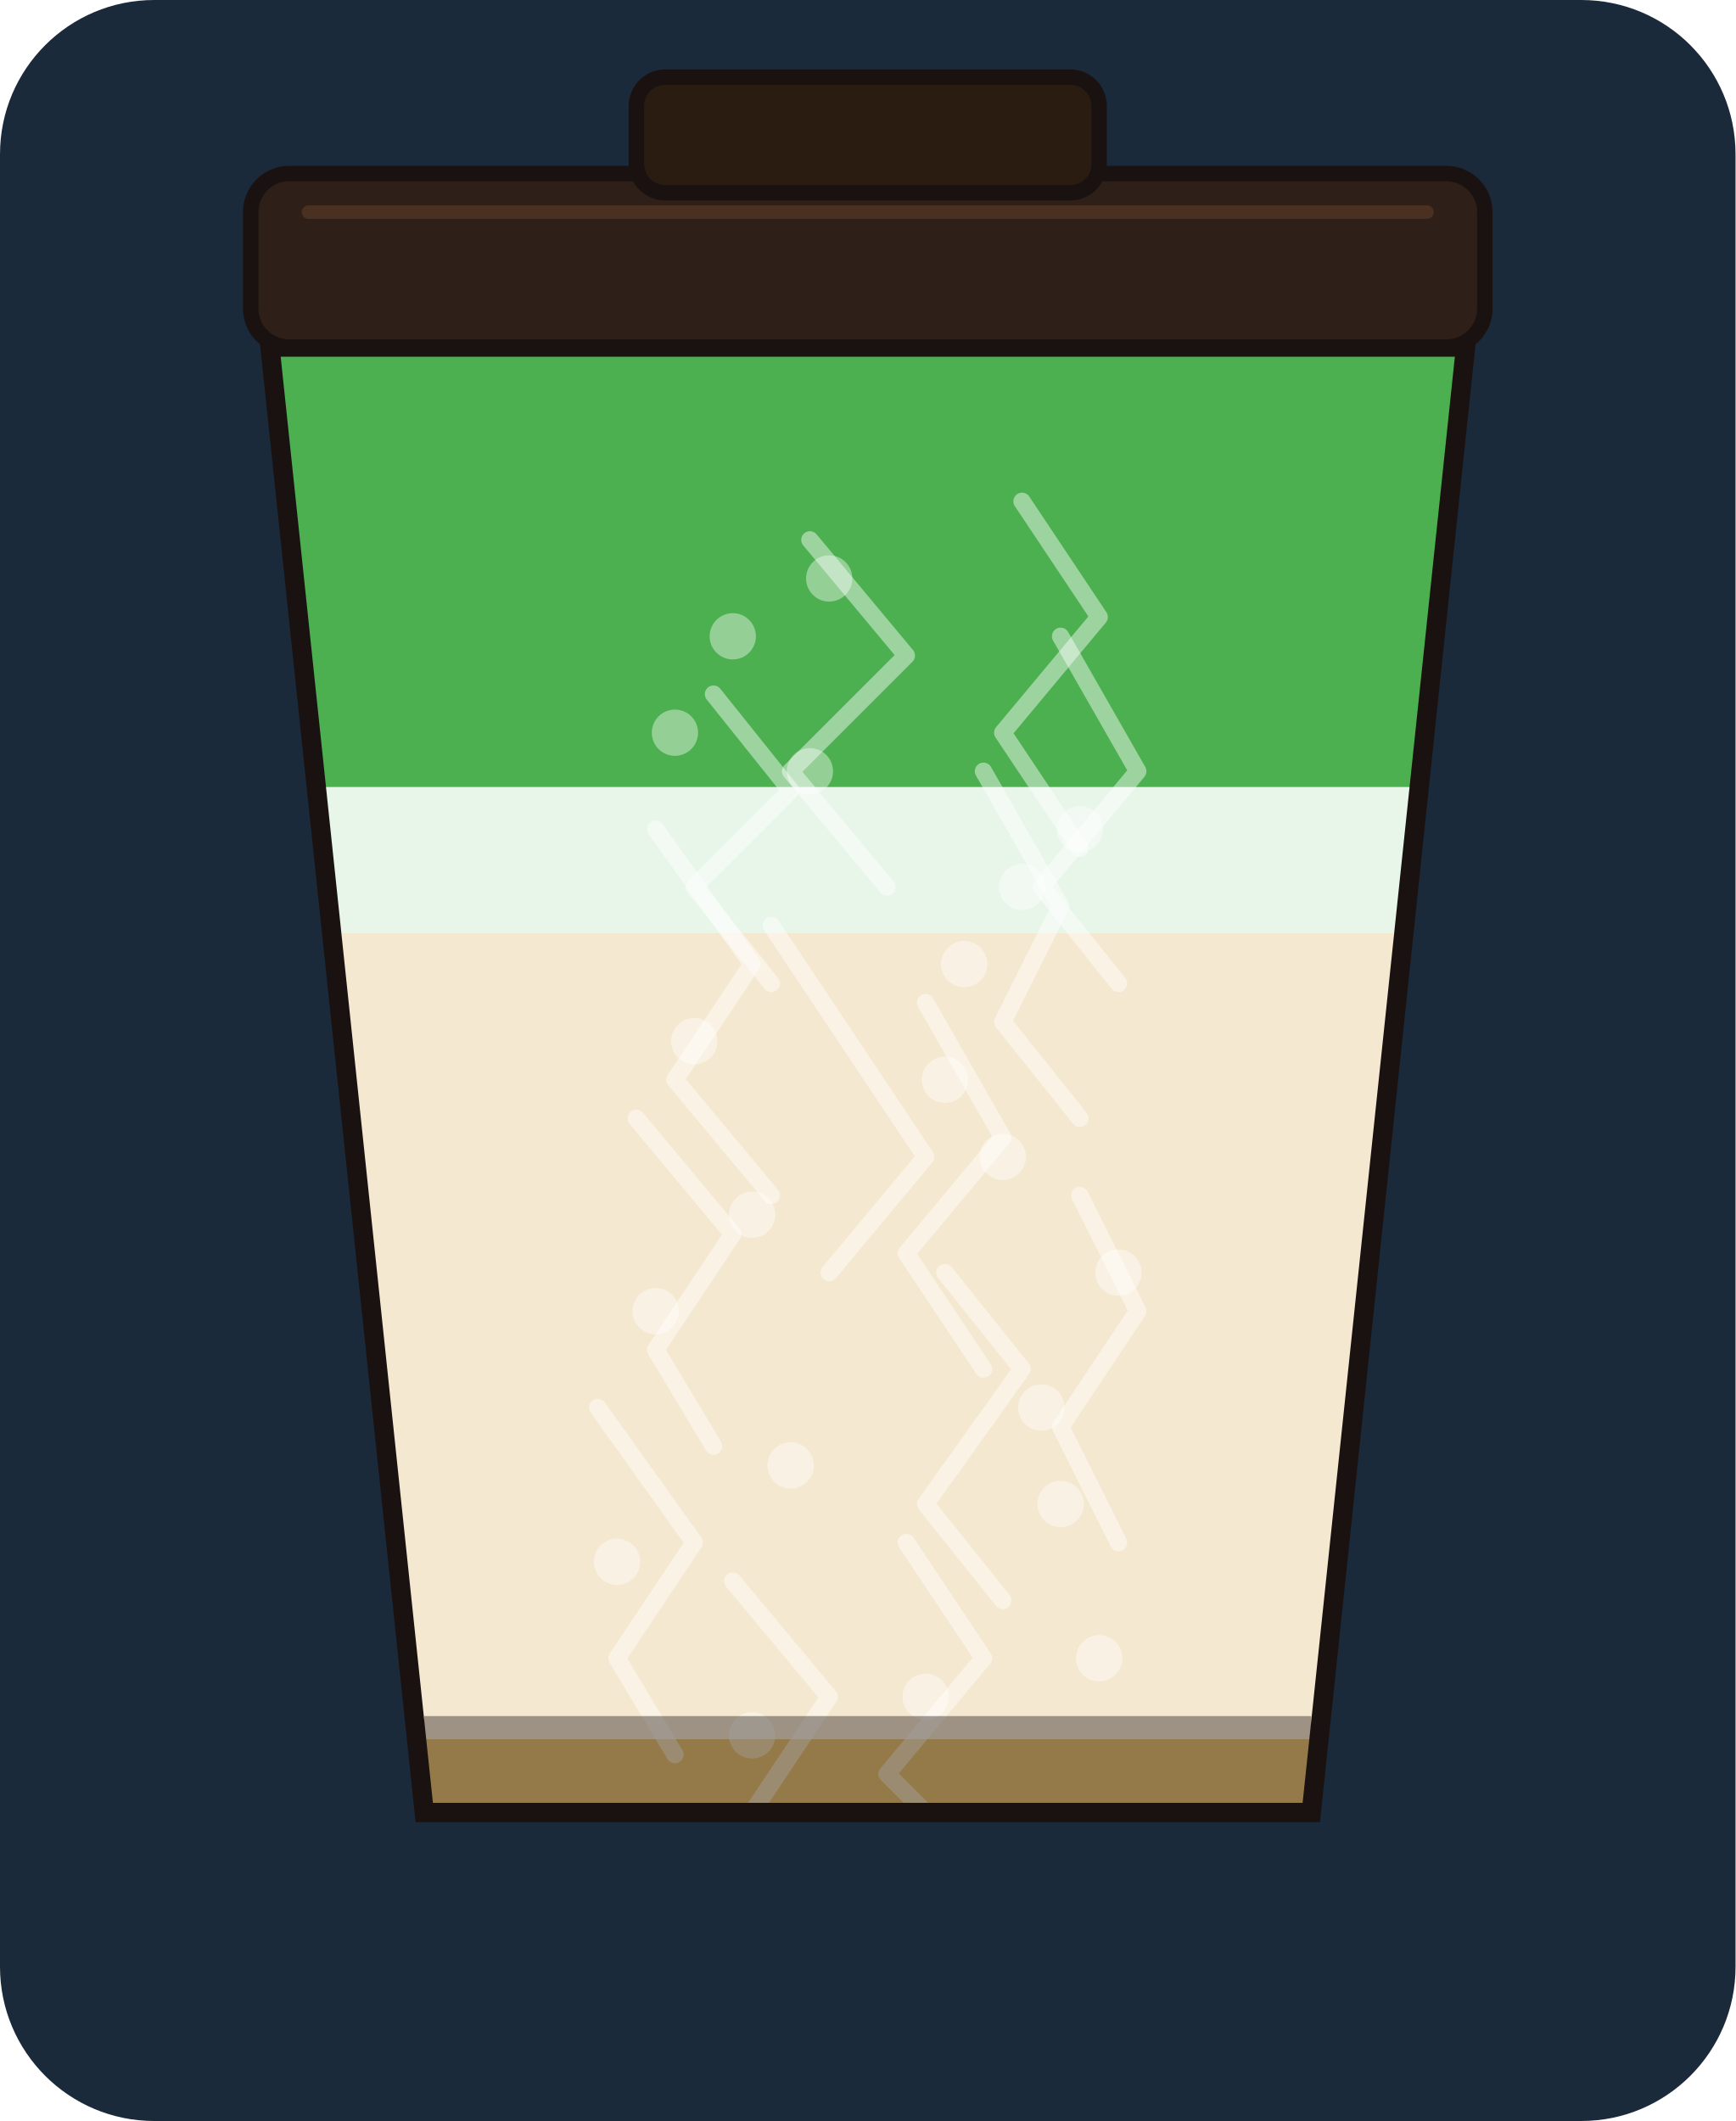
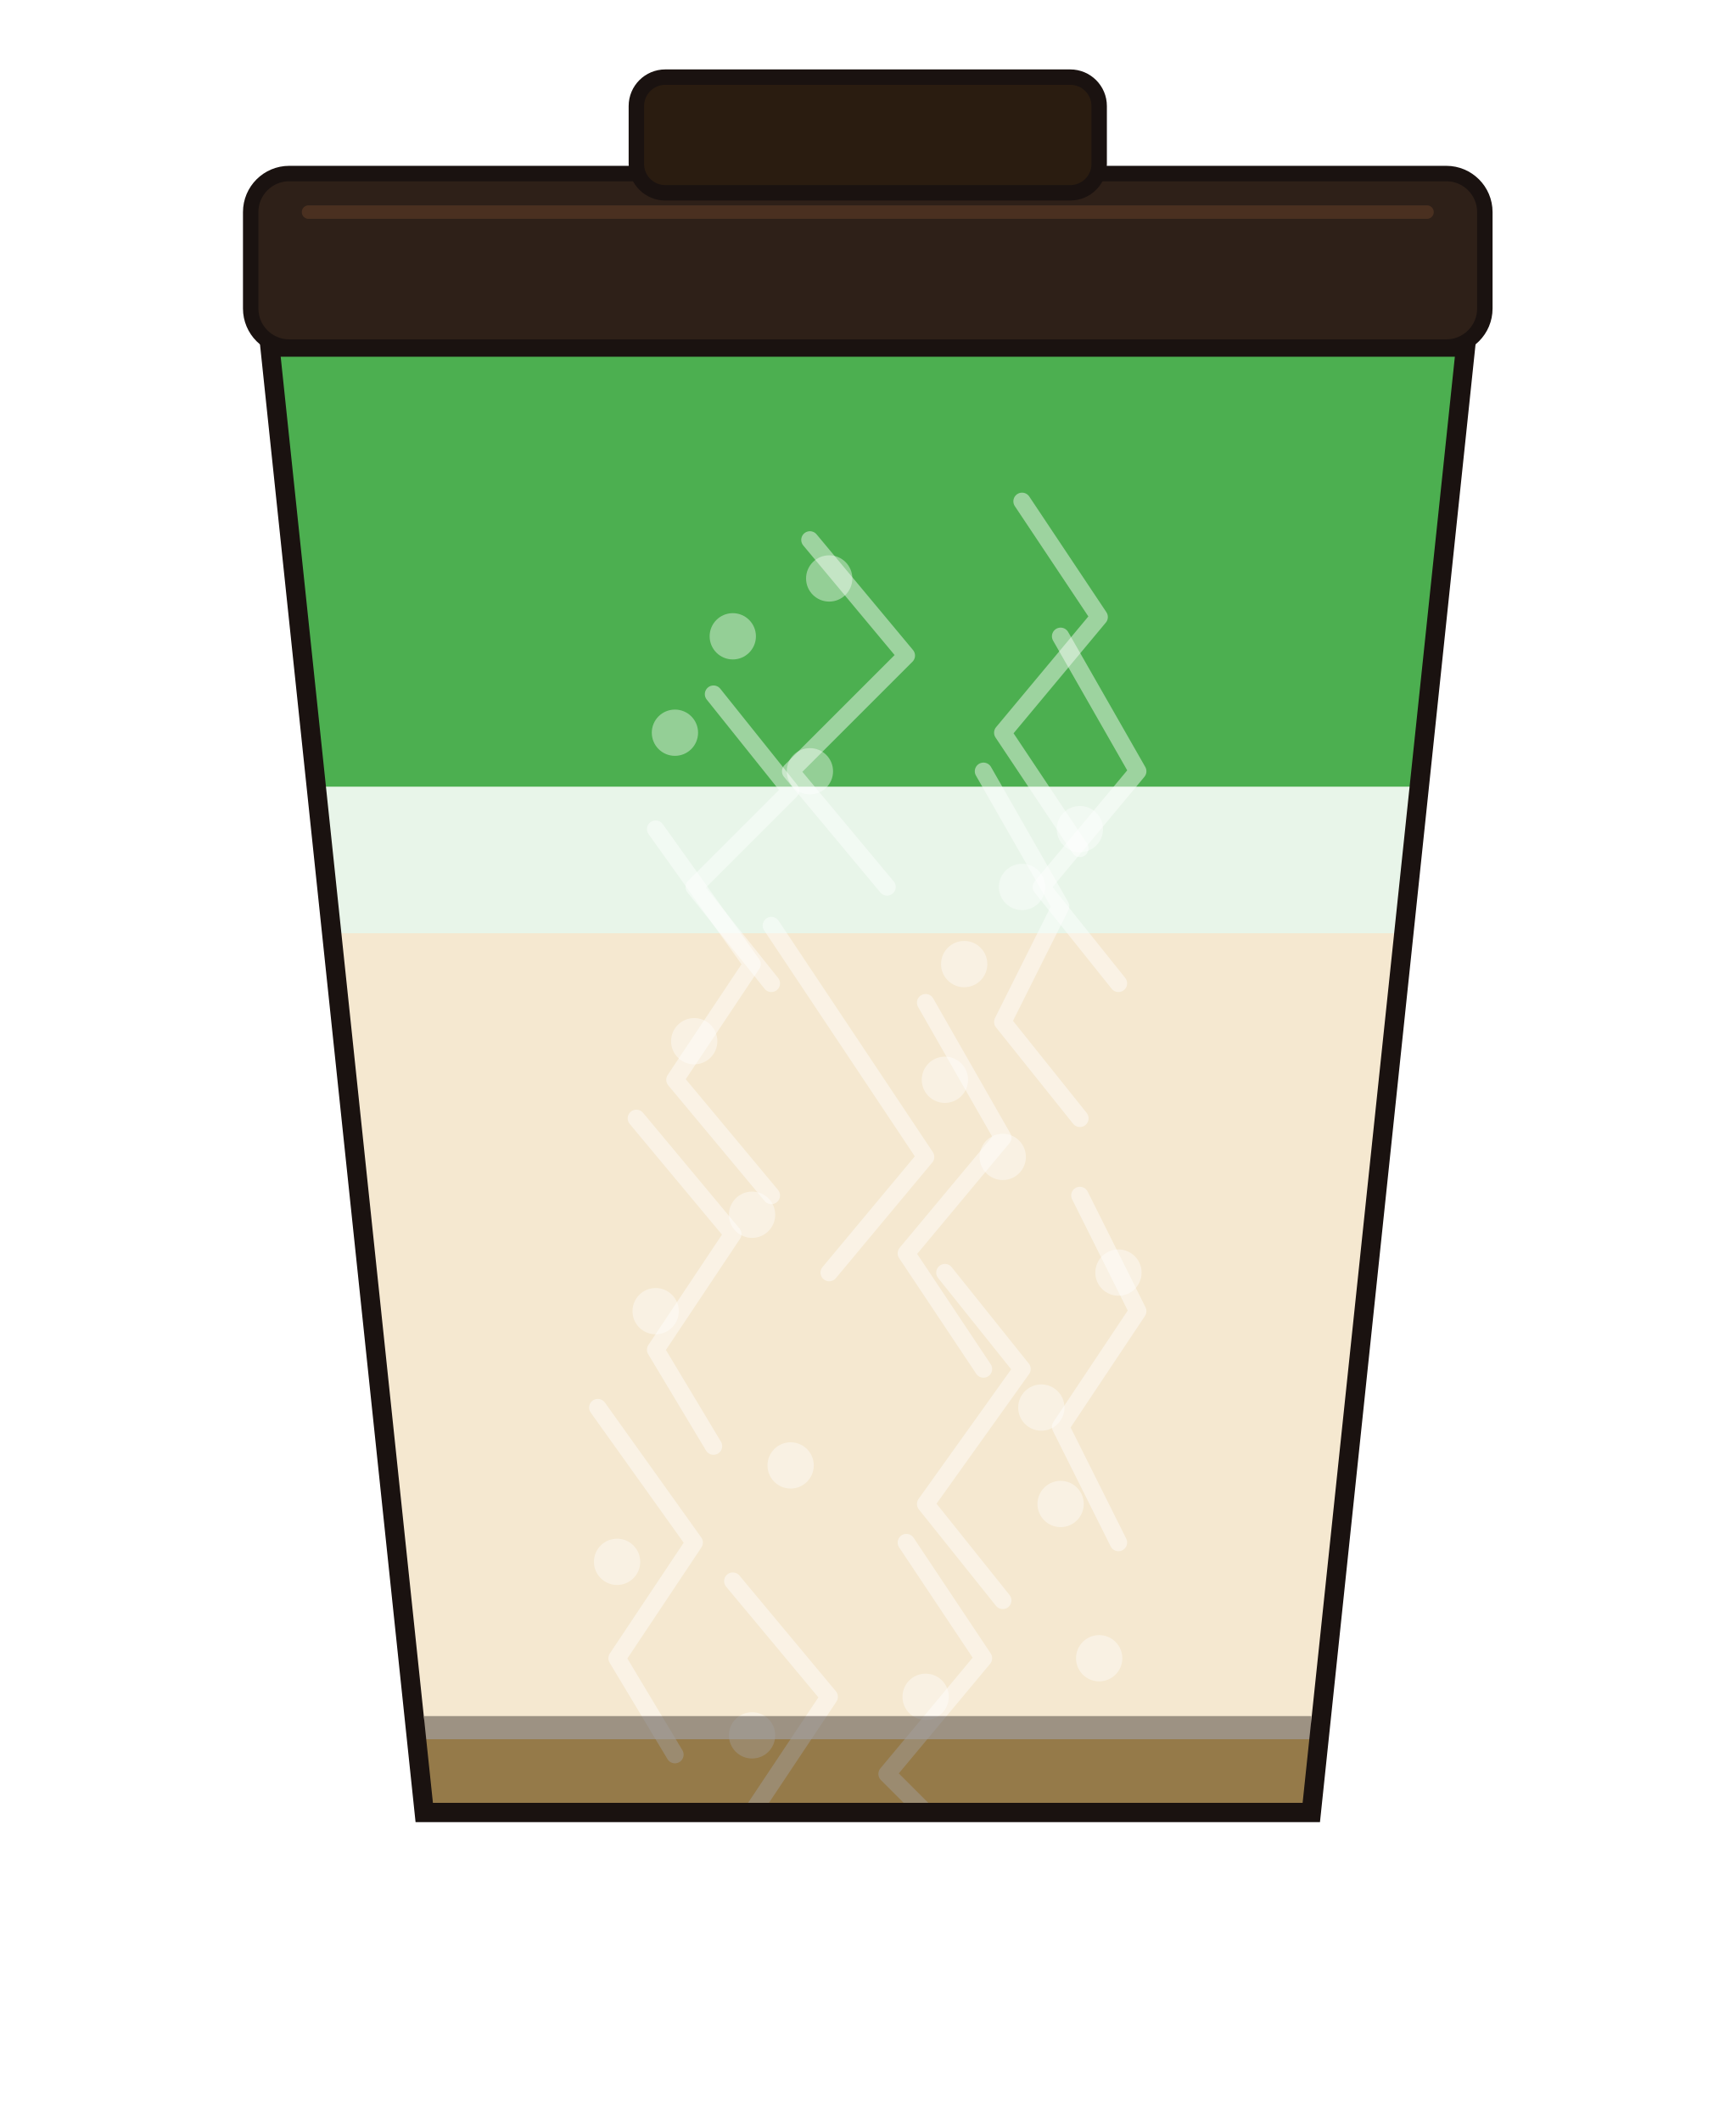
<svg xmlns="http://www.w3.org/2000/svg" width="90" height="110" viewBox="0 0 90 110">
-   <rect width="90" height="110" fill="#1a2a3a" rx="8" />
  <defs>
    <clipPath id="c_frozen_yogurt_matcha">
      <path d="M14,18 L76,18 L68,94 L22,94 Z" />
    </clipPath>
  </defs>
  <polygon points="21.6,90.2 68.4,90.2 68.0,94.0 22.0,94.0" fill="#E8C070" clip-path="url(#c_frozen_yogurt_matcha)" />
  <polygon points="17.2,48.4 72.8,48.4 68.4,90.2 21.6,90.2" fill="#F5E8D0" clip-path="url(#c_frozen_yogurt_matcha)" />
  <polygon points="16.4,40.8 73.6,40.8 72.8,48.4 17.2,48.4" fill="#E8F5E9" clip-path="url(#c_frozen_yogurt_matcha)" />
  <polygon points="14.0,18.0 76.0,18.0 73.6,40.8 16.4,40.8" fill="#4CAF50" clip-path="url(#c_frozen_yogurt_matcha)" />
  <polyline points="37.0,36.0 41.0,41.0 36.0,46.0 40.0,51.0" fill="none" stroke="rgba(255,255,255,0.45)" stroke-width="0.9" stroke-linecap="round" stroke-linejoin="round" clip-path="url(#c_frozen_yogurt_matcha)" />
  <polyline points="51.0,40.0 55.0,47.0 52.0,53.0 56.0,58.0" fill="none" stroke="rgba(255,255,255,0.45)" stroke-width="0.9" stroke-linecap="round" stroke-linejoin="round" clip-path="url(#c_frozen_yogurt_matcha)" />
  <polyline points="33.0,58.0 38.0,64.0 34.0,70.0 37.0,75.0" fill="none" stroke="rgba(255,255,255,0.45)" stroke-width="0.9" stroke-linecap="round" stroke-linejoin="round" clip-path="url(#c_frozen_yogurt_matcha)" />
  <polyline points="49.0,66.0 53.0,71.0 48.0,78.0 52.0,83.0" fill="none" stroke="rgba(255,255,255,0.45)" stroke-width="0.9" stroke-linecap="round" stroke-linejoin="round" clip-path="url(#c_frozen_yogurt_matcha)" />
  <polyline points="40.0,48.0 44.0,54.0 48.0,60.0 43.0,66.0" fill="none" stroke="rgba(255,255,255,0.45)" stroke-width="0.9" stroke-linecap="round" stroke-linejoin="round" clip-path="url(#c_frozen_yogurt_matcha)" />
  <polyline points="55.0,33.0 59.0,40.0 54.0,46.0 58.0,51.0" fill="none" stroke="rgba(255,255,255,0.45)" stroke-width="0.9" stroke-linecap="round" stroke-linejoin="round" clip-path="url(#c_frozen_yogurt_matcha)" />
  <polyline points="31.0,73.0 36.0,80.0 32.0,86.0 35.0,91.0" fill="none" stroke="rgba(255,255,255,0.45)" stroke-width="0.9" stroke-linecap="round" stroke-linejoin="round" clip-path="url(#c_frozen_yogurt_matcha)" />
  <polyline points="47.0,80.0 51.0,86.0 46.0,92.0 50.0,96.0" fill="none" stroke="rgba(255,255,255,0.45)" stroke-width="0.9" stroke-linecap="round" stroke-linejoin="round" clip-path="url(#c_frozen_yogurt_matcha)" />
  <polyline points="42.0,28.0 47.0,34.0 41.0,40.0 46.0,46.0" fill="none" stroke="rgba(255,255,255,0.45)" stroke-width="0.9" stroke-linecap="round" stroke-linejoin="round" clip-path="url(#c_frozen_yogurt_matcha)" />
  <polyline points="56.0,62.0 59.0,68.0 55.0,74.0 58.0,80.0" fill="none" stroke="rgba(255,255,255,0.45)" stroke-width="0.9" stroke-linecap="round" stroke-linejoin="round" clip-path="url(#c_frozen_yogurt_matcha)" />
  <polyline points="34.0,43.0 39.0,50.0 35.0,56.0 40.0,62.0" fill="none" stroke="rgba(255,255,255,0.45)" stroke-width="0.9" stroke-linecap="round" stroke-linejoin="round" clip-path="url(#c_frozen_yogurt_matcha)" />
  <polyline points="48.0,52.0 52.0,59.0 47.0,65.0 51.0,71.0" fill="none" stroke="rgba(255,255,255,0.45)" stroke-width="0.9" stroke-linecap="round" stroke-linejoin="round" clip-path="url(#c_frozen_yogurt_matcha)" />
  <polyline points="38.0,82.0 43.0,88.0 39.0,94.0 44.0,98.0" fill="none" stroke="rgba(255,255,255,0.45)" stroke-width="0.9" stroke-linecap="round" stroke-linejoin="round" clip-path="url(#c_frozen_yogurt_matcha)" />
  <polyline points="53.0,26.0 57.0,32.0 52.0,38.0 56.0,44.0" fill="none" stroke="rgba(255,255,255,0.45)" stroke-width="0.9" stroke-linecap="round" stroke-linejoin="round" clip-path="url(#c_frozen_yogurt_matcha)" />
  <circle cx="35.0" cy="38.0" r="1.2" fill="rgba(255,255,255,0.4)" clip-path="url(#c_frozen_yogurt_matcha)" />
  <circle cx="50.0" cy="50.0" r="1.2" fill="rgba(255,255,255,0.4)" clip-path="url(#c_frozen_yogurt_matcha)" />
  <circle cx="39.0" cy="63.0" r="1.2" fill="rgba(255,255,255,0.4)" clip-path="url(#c_frozen_yogurt_matcha)" />
  <circle cx="54.0" cy="73.0" r="1.2" fill="rgba(255,255,255,0.4)" clip-path="url(#c_frozen_yogurt_matcha)" />
  <circle cx="32.0" cy="81.0" r="1.2" fill="rgba(255,255,255,0.4)" clip-path="url(#c_frozen_yogurt_matcha)" />
  <circle cx="48.0" cy="88.0" r="1.2" fill="rgba(255,255,255,0.4)" clip-path="url(#c_frozen_yogurt_matcha)" />
  <circle cx="56.0" cy="43.0" r="1.2" fill="rgba(255,255,255,0.4)" clip-path="url(#c_frozen_yogurt_matcha)" />
  <circle cx="41.0" cy="76.0" r="1.2" fill="rgba(255,255,255,0.4)" clip-path="url(#c_frozen_yogurt_matcha)" />
  <circle cx="52.0" cy="60.0" r="1.2" fill="rgba(255,255,255,0.4)" clip-path="url(#c_frozen_yogurt_matcha)" />
  <circle cx="36.0" cy="54.0" r="1.2" fill="rgba(255,255,255,0.4)" clip-path="url(#c_frozen_yogurt_matcha)" />
  <circle cx="57.0" cy="86.0" r="1.2" fill="rgba(255,255,255,0.4)" clip-path="url(#c_frozen_yogurt_matcha)" />
  <circle cx="38.0" cy="33.0" r="1.2" fill="rgba(255,255,255,0.4)" clip-path="url(#c_frozen_yogurt_matcha)" />
  <circle cx="43.0" cy="30.0" r="1.2" fill="rgba(255,255,255,0.4)" clip-path="url(#c_frozen_yogurt_matcha)" />
  <circle cx="53.0" cy="46.0" r="1.2" fill="rgba(255,255,255,0.4)" clip-path="url(#c_frozen_yogurt_matcha)" />
  <circle cx="34.0" cy="68.0" r="1.2" fill="rgba(255,255,255,0.4)" clip-path="url(#c_frozen_yogurt_matcha)" />
  <circle cx="49.0" cy="56.0" r="1.2" fill="rgba(255,255,255,0.4)" clip-path="url(#c_frozen_yogurt_matcha)" />
  <circle cx="58.0" cy="66.0" r="1.2" fill="rgba(255,255,255,0.4)" clip-path="url(#c_frozen_yogurt_matcha)" />
  <circle cx="39.0" cy="90.0" r="1.2" fill="rgba(255,255,255,0.4)" clip-path="url(#c_frozen_yogurt_matcha)" />
  <circle cx="55.0" cy="78.0" r="1.2" fill="rgba(255,255,255,0.4)" clip-path="url(#c_frozen_yogurt_matcha)" />
  <circle cx="42.0" cy="40.0" r="1.2" fill="rgba(255,255,255,0.4)" clip-path="url(#c_frozen_yogurt_matcha)" />
  <path d="M14,18 L76,18 L68,94 L22,94 Z" fill="none" stroke="#1a1210" stroke-width="1" />
  <rect x="22" y="89" width="46" height="5" fill="#1a1210" opacity="0.4" clip-path="url(#c_frozen_yogurt_matcha)" />
  <rect x="13" y="9" width="64" height="9" rx="2" fill="#2e2018" stroke="#1a1210" stroke-width="0.8" />
  <line x1="16" y1="11" x2="74" y2="11" stroke="#4a3020" stroke-width="0.7" stroke-linecap="round" />
  <rect x="33" y="4" width="24" height="6" rx="1.5" fill="#2a1c10" stroke="#1a1210" stroke-width="0.8" />
</svg>
